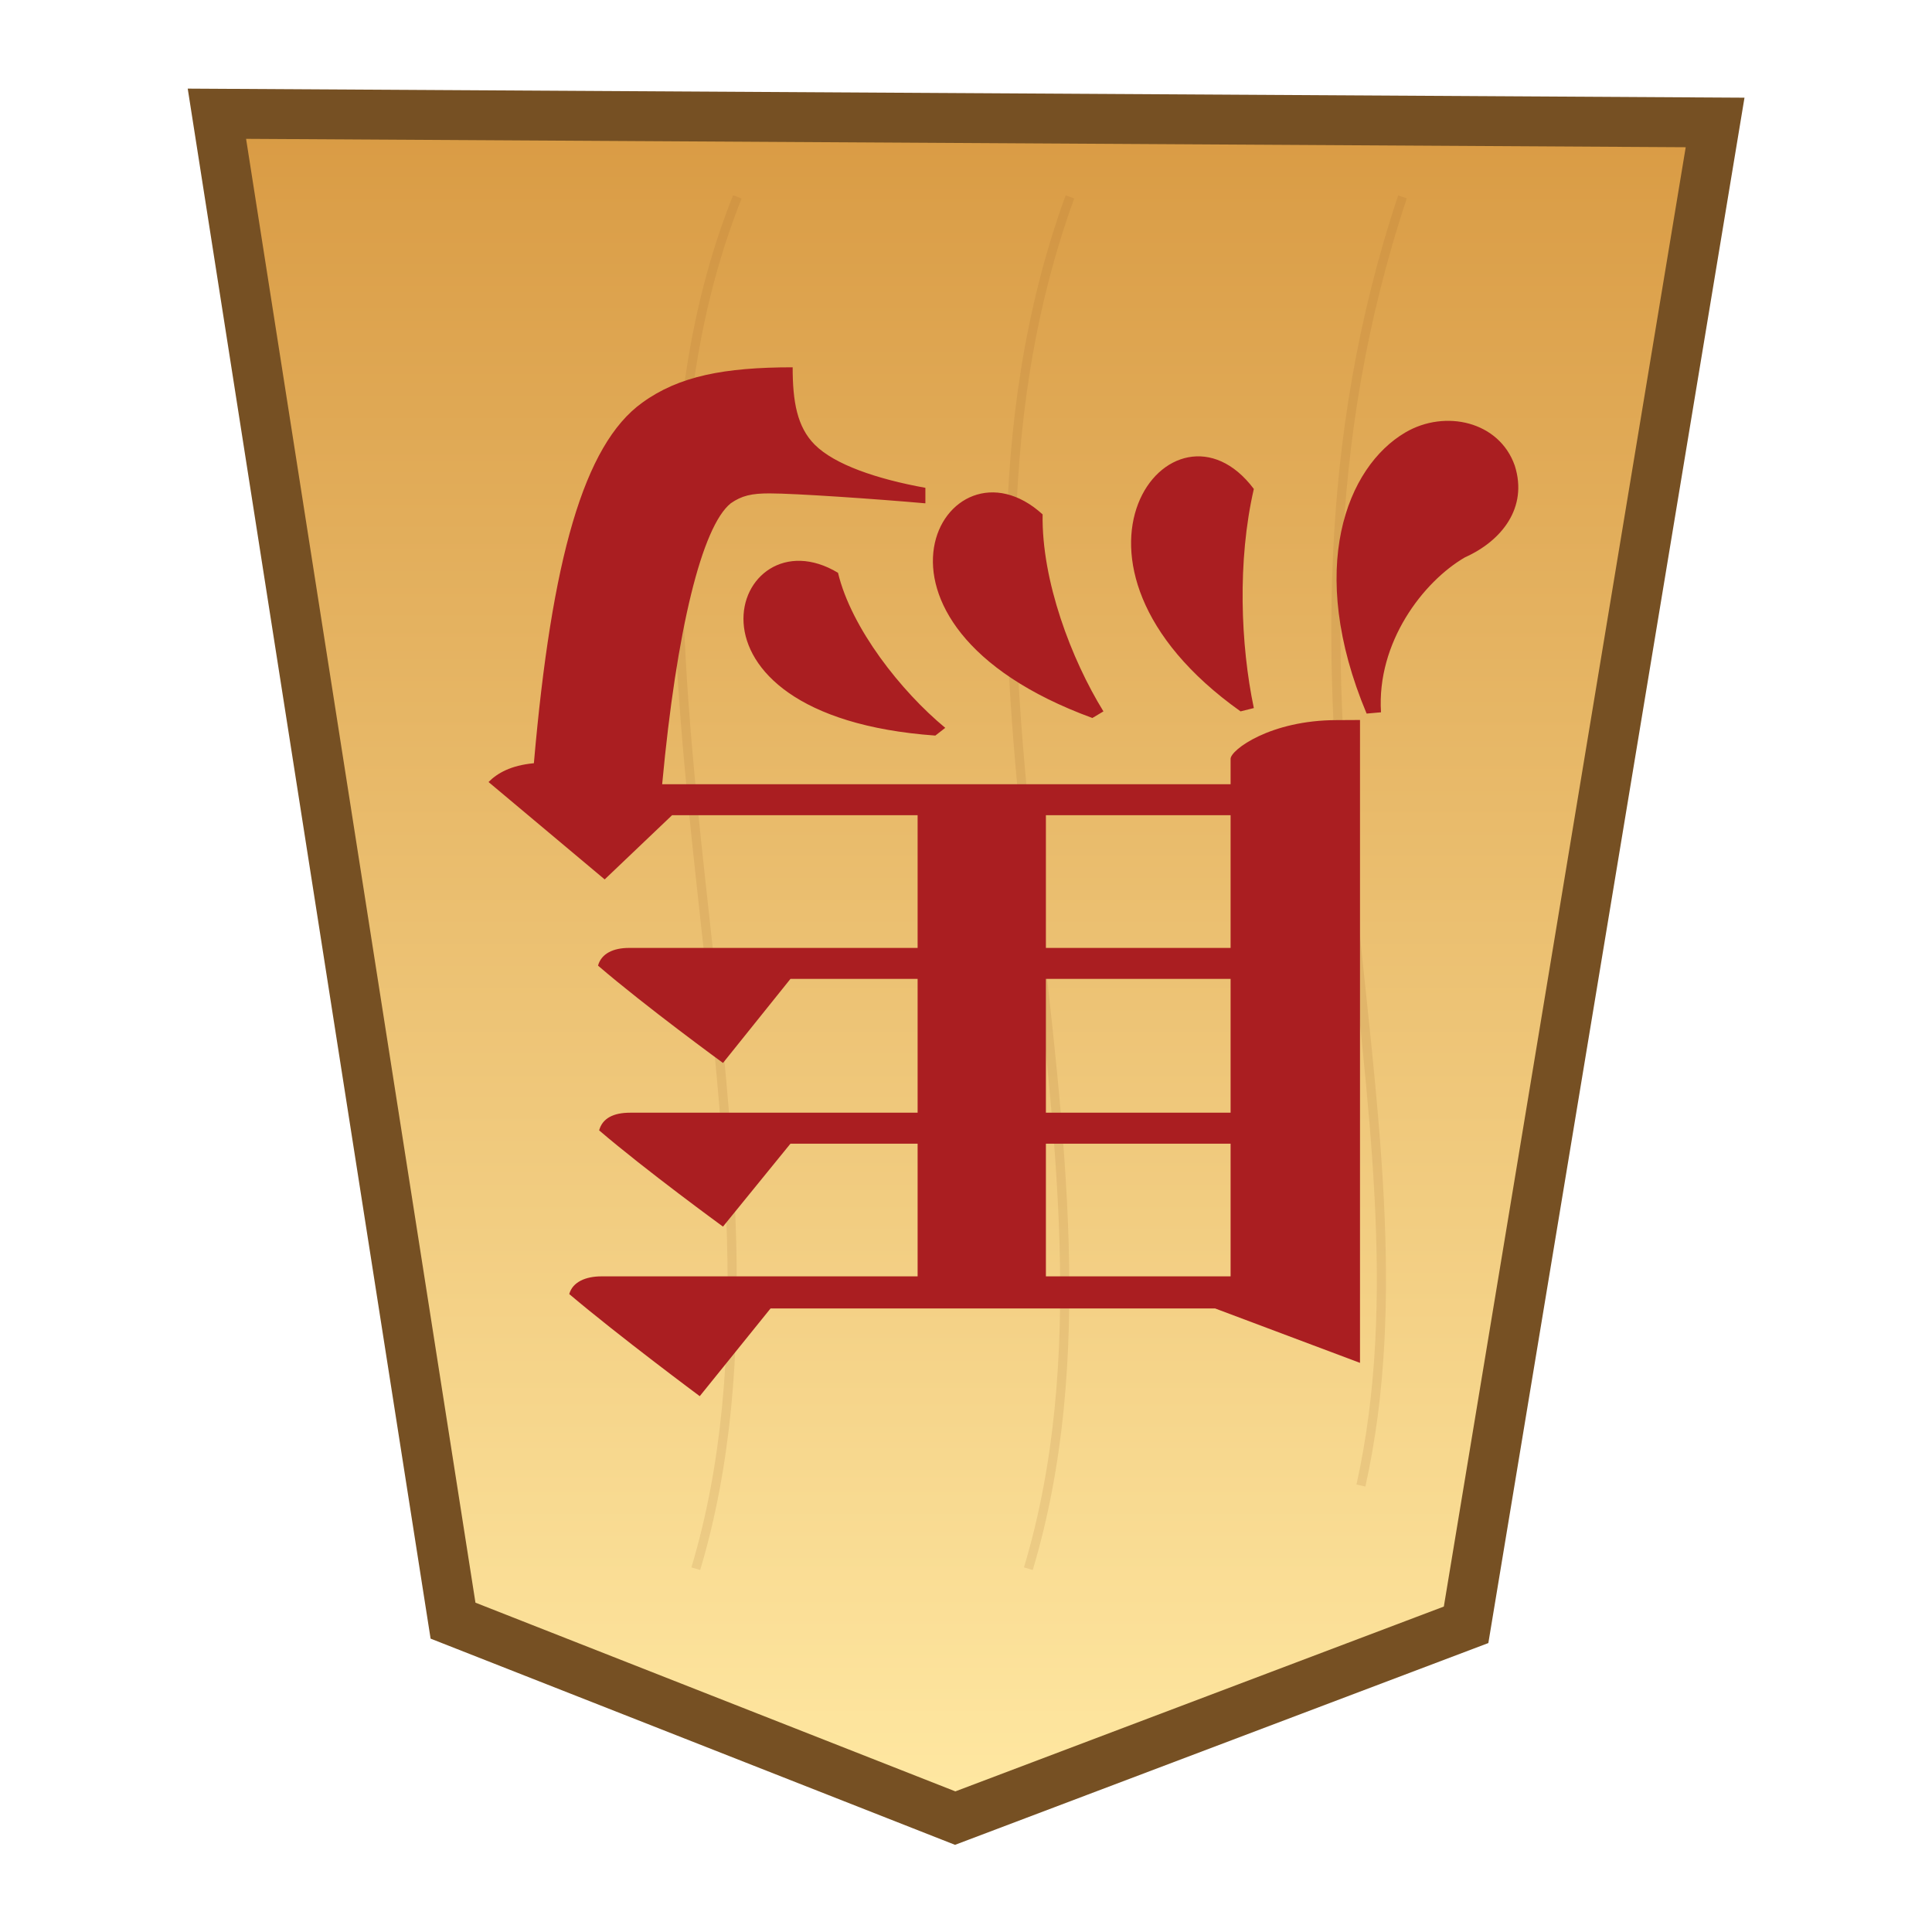
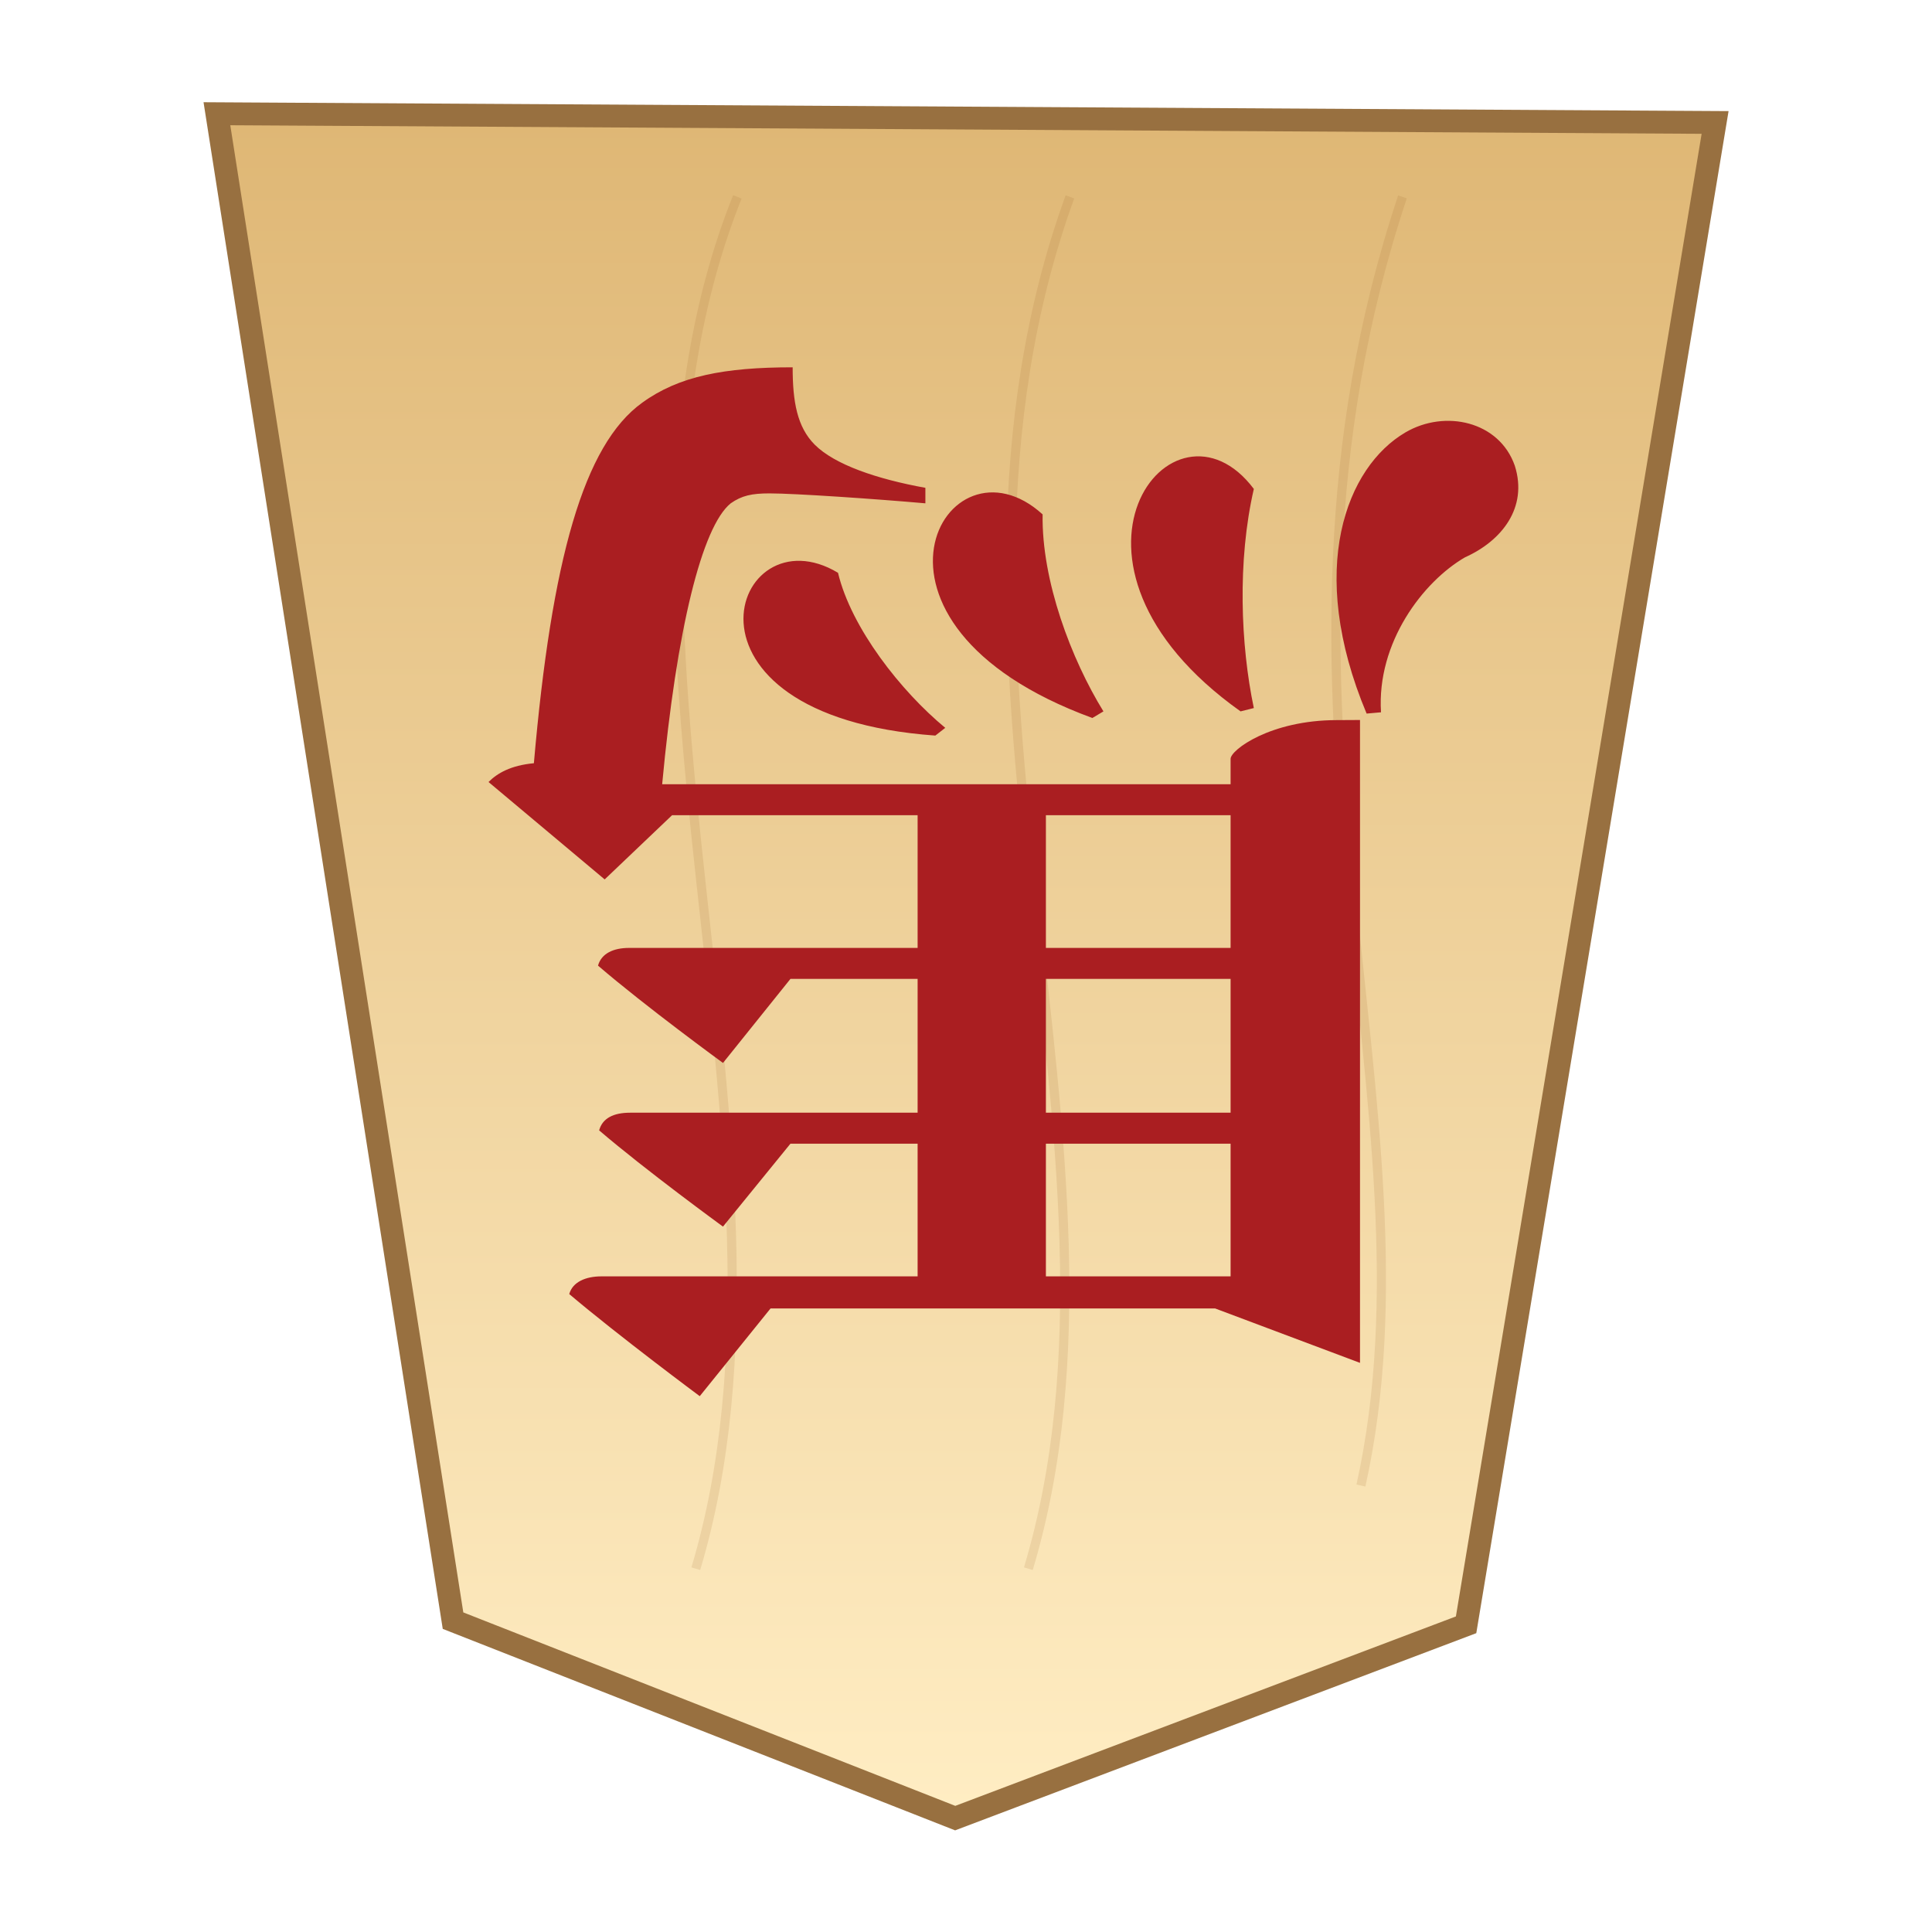
<svg xmlns="http://www.w3.org/2000/svg" width="45" height="45" viewBox="0 0 45 45">
  <defs>
    <linearGradient id="surface" x1="0%" y1="0%" x2="0%" y2="100%">
-       <stop offset="0%" stop-color="#ffe8a2" />
-       <stop offset="100%" stop-color="#d99b44" />
+       <stop offset="0%" stop-color="#ffedc3" />
+       <stop offset="100%" stop-color="#dfb775" />
    </linearGradient>
  </defs>
  <g transform="matrix(-0.96825,0,0,-0.96825,44.2857,44.28374)">
-     <polygon points="4.48,42.79 40.52,43 34.84,6.75 22.76,2 10.47,6.65 " fill="url(#surface)" stroke="#765023" stroke-width="1.2" />
+     <polygon points="4.48,42.79 40.52,43 34.84,6.75 22.76,2 10.47,6.65 " fill="url(#surface)" stroke="#987040" stroke-width="0.55" />
    <path d="M13 10C11 19 16 29 12 41M21 8C18 18 24 30 20 41M29 8C26 18 32 31 28 41" fill="none" stroke="#996126" stroke-opacity="0.14" stroke-width="0.22" />
    <path fill="#aa1e21" fill-rule="nonzero" d="M12.517 28.601C12.623 30.279 11.506 31.744 10.495 32.330C9.617 32.723 8.978 33.521 9.298 34.532C9.670 35.601 10.974 35.894 11.931 35.333C13.341 34.506 14.326 32.057 12.863 28.570L12.517 28.601M15.895 28.623L15.576 28.703C15.895 30.220 15.975 32.244 15.576 33.974C17.518 36.562 20.950 32.217 15.895 28.623M19.460 28.464L19.194 28.623C19.966 29.875 20.684 31.765 20.657 33.362C22.972 35.469 25.712 30.753 19.460 28.464M23.238 28.041L22.999 28.227C24.063 29.106 25.260 30.625 25.579 31.957C28.106 33.476 29.889 28.520 23.238 28.041M16.135 15.032L20.578 15.032L20.578 18.224L16.135 18.224L16.135 15.032M13.022 14.260L13.022 28.416L13.581 28.413C15.177 28.413 16.135 27.695 16.135 27.482L16.135 26.870L29.809 26.870C29.463 30.595 28.851 33.069 28.160 33.628C27.894 33.814 27.654 33.867 27.228 33.867C26.617 33.867 24.675 33.734 23.477 33.628L23.477 34.001C24.648 34.213 25.659 34.559 26.138 35.038C26.563 35.463 26.670 36.075 26.670 36.900C28.319 36.900 29.410 36.687 30.288 36.049C31.698 35.038 32.469 32.271 32.895 27.376C33.454 27.323 33.773 27.137 33.986 26.924L31.192 24.581L29.570 26.126L23.664 26.126L23.664 22.933L30.607 22.933C30.980 22.933 31.272 22.800 31.352 22.507C30.208 21.523 28.346 20.166 28.346 20.166L26.723 22.188L23.664 22.188L23.664 18.969L30.581 18.969C30.980 18.969 31.246 18.836 31.325 18.544C30.208 17.586 28.346 16.229 28.346 16.229L26.723 18.224L23.664 18.224L23.664 15.032L31.272 15.032C31.645 15.032 31.964 14.899 32.044 14.606C30.847 13.593 28.905 12.150 28.905 12.150L27.202 14.260L16.507 14.260L13.022 12.951L13.022 14.260M16.135 18.969L20.578 18.969L20.578 22.188L16.135 22.188L16.135 18.969M16.135 22.933L20.578 22.933L20.578 26.126L16.135 26.126L16.135 22.933" />
  </g>
</svg>
